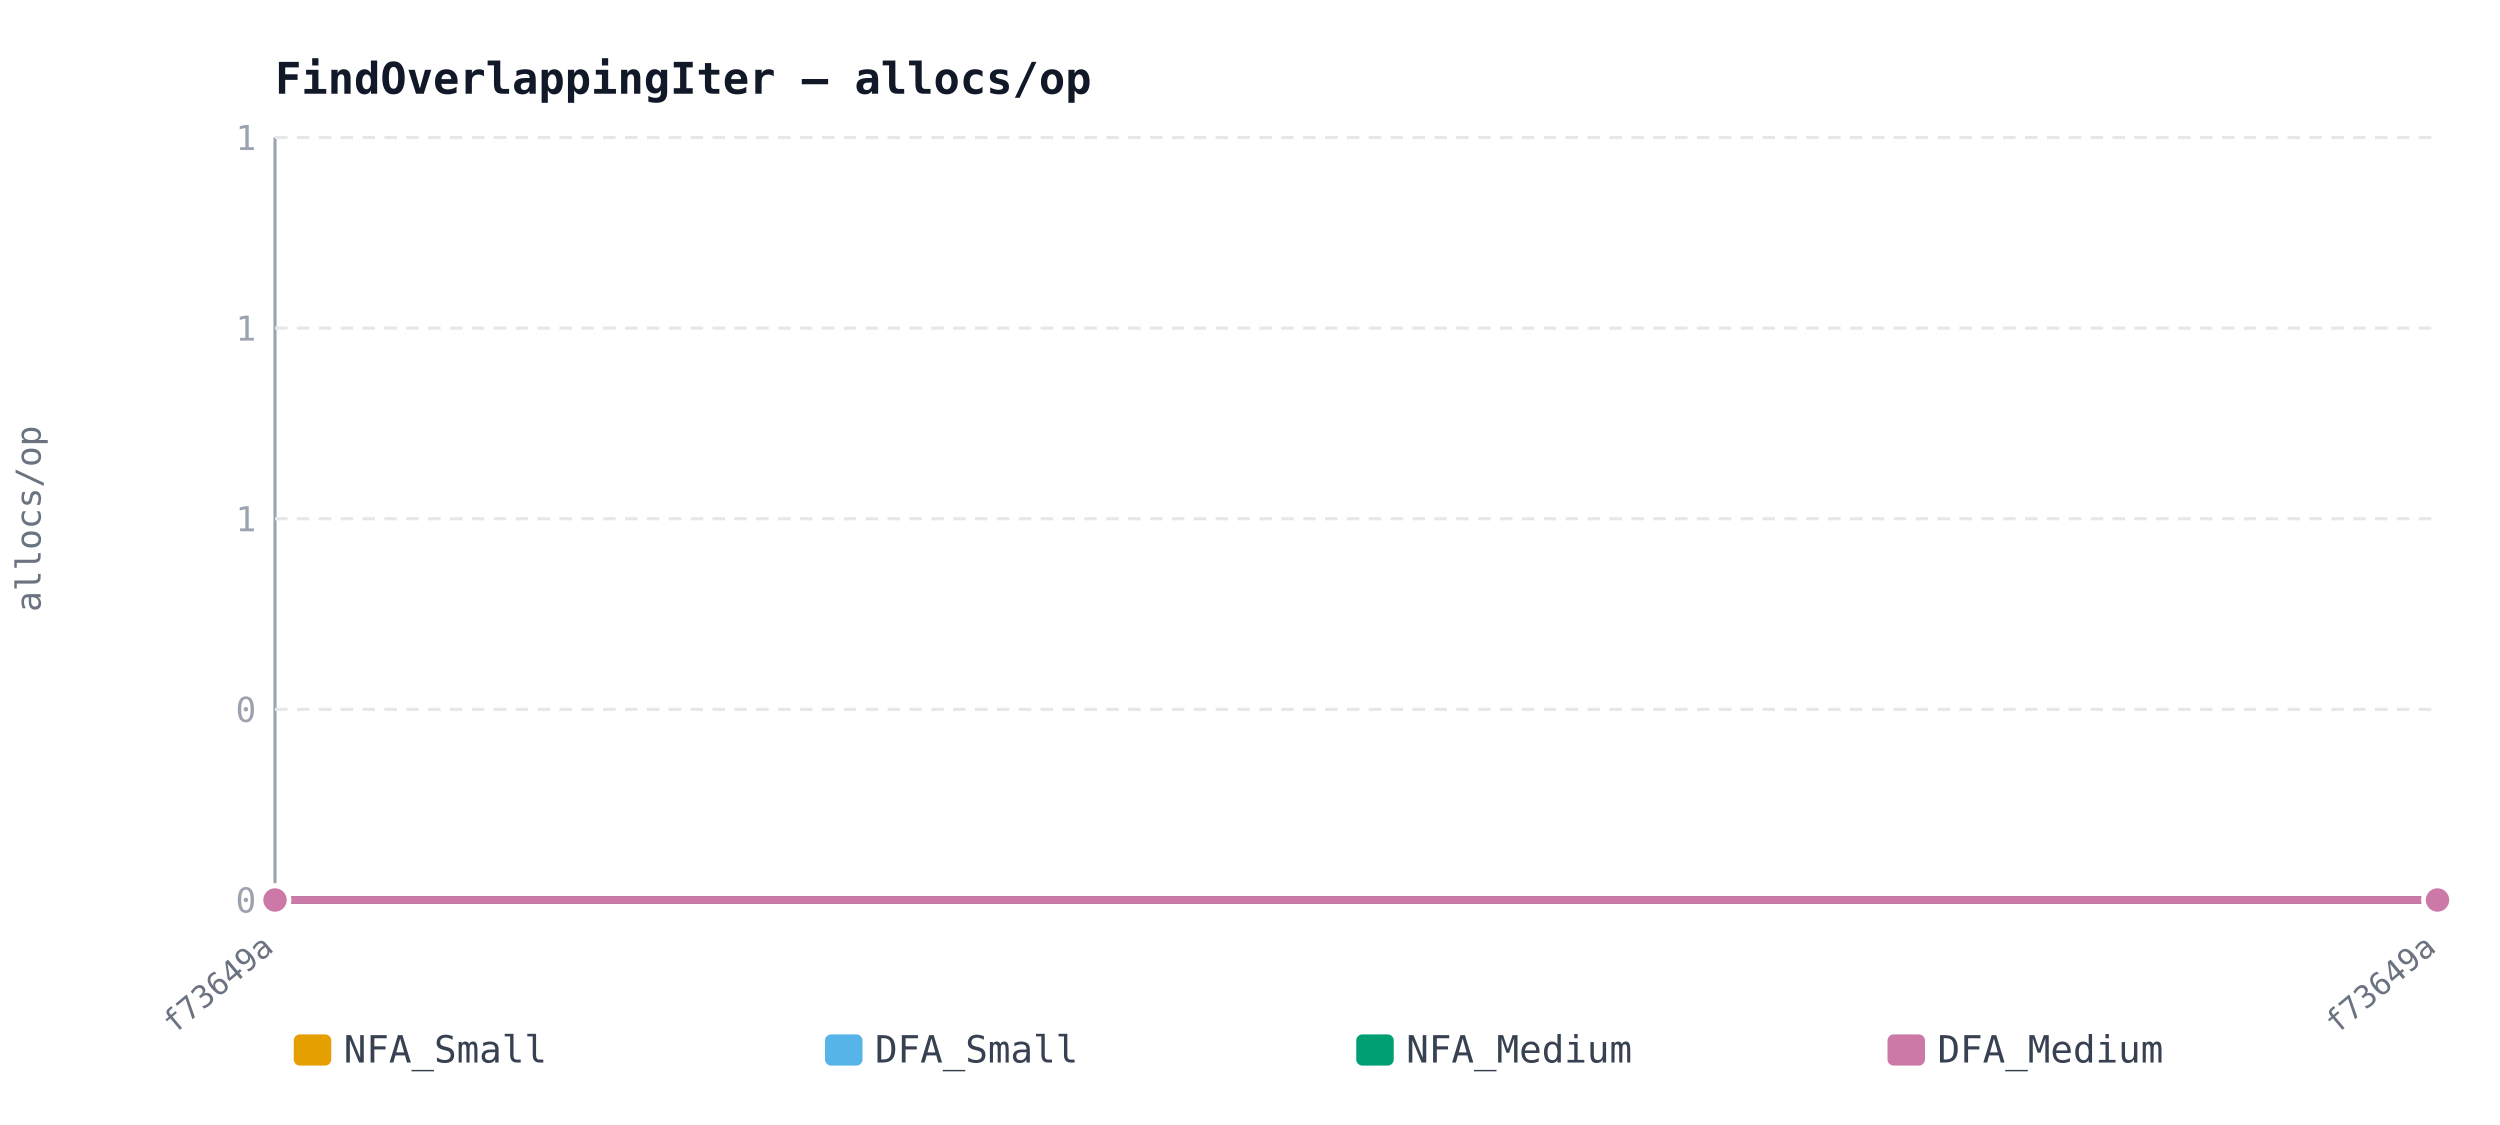
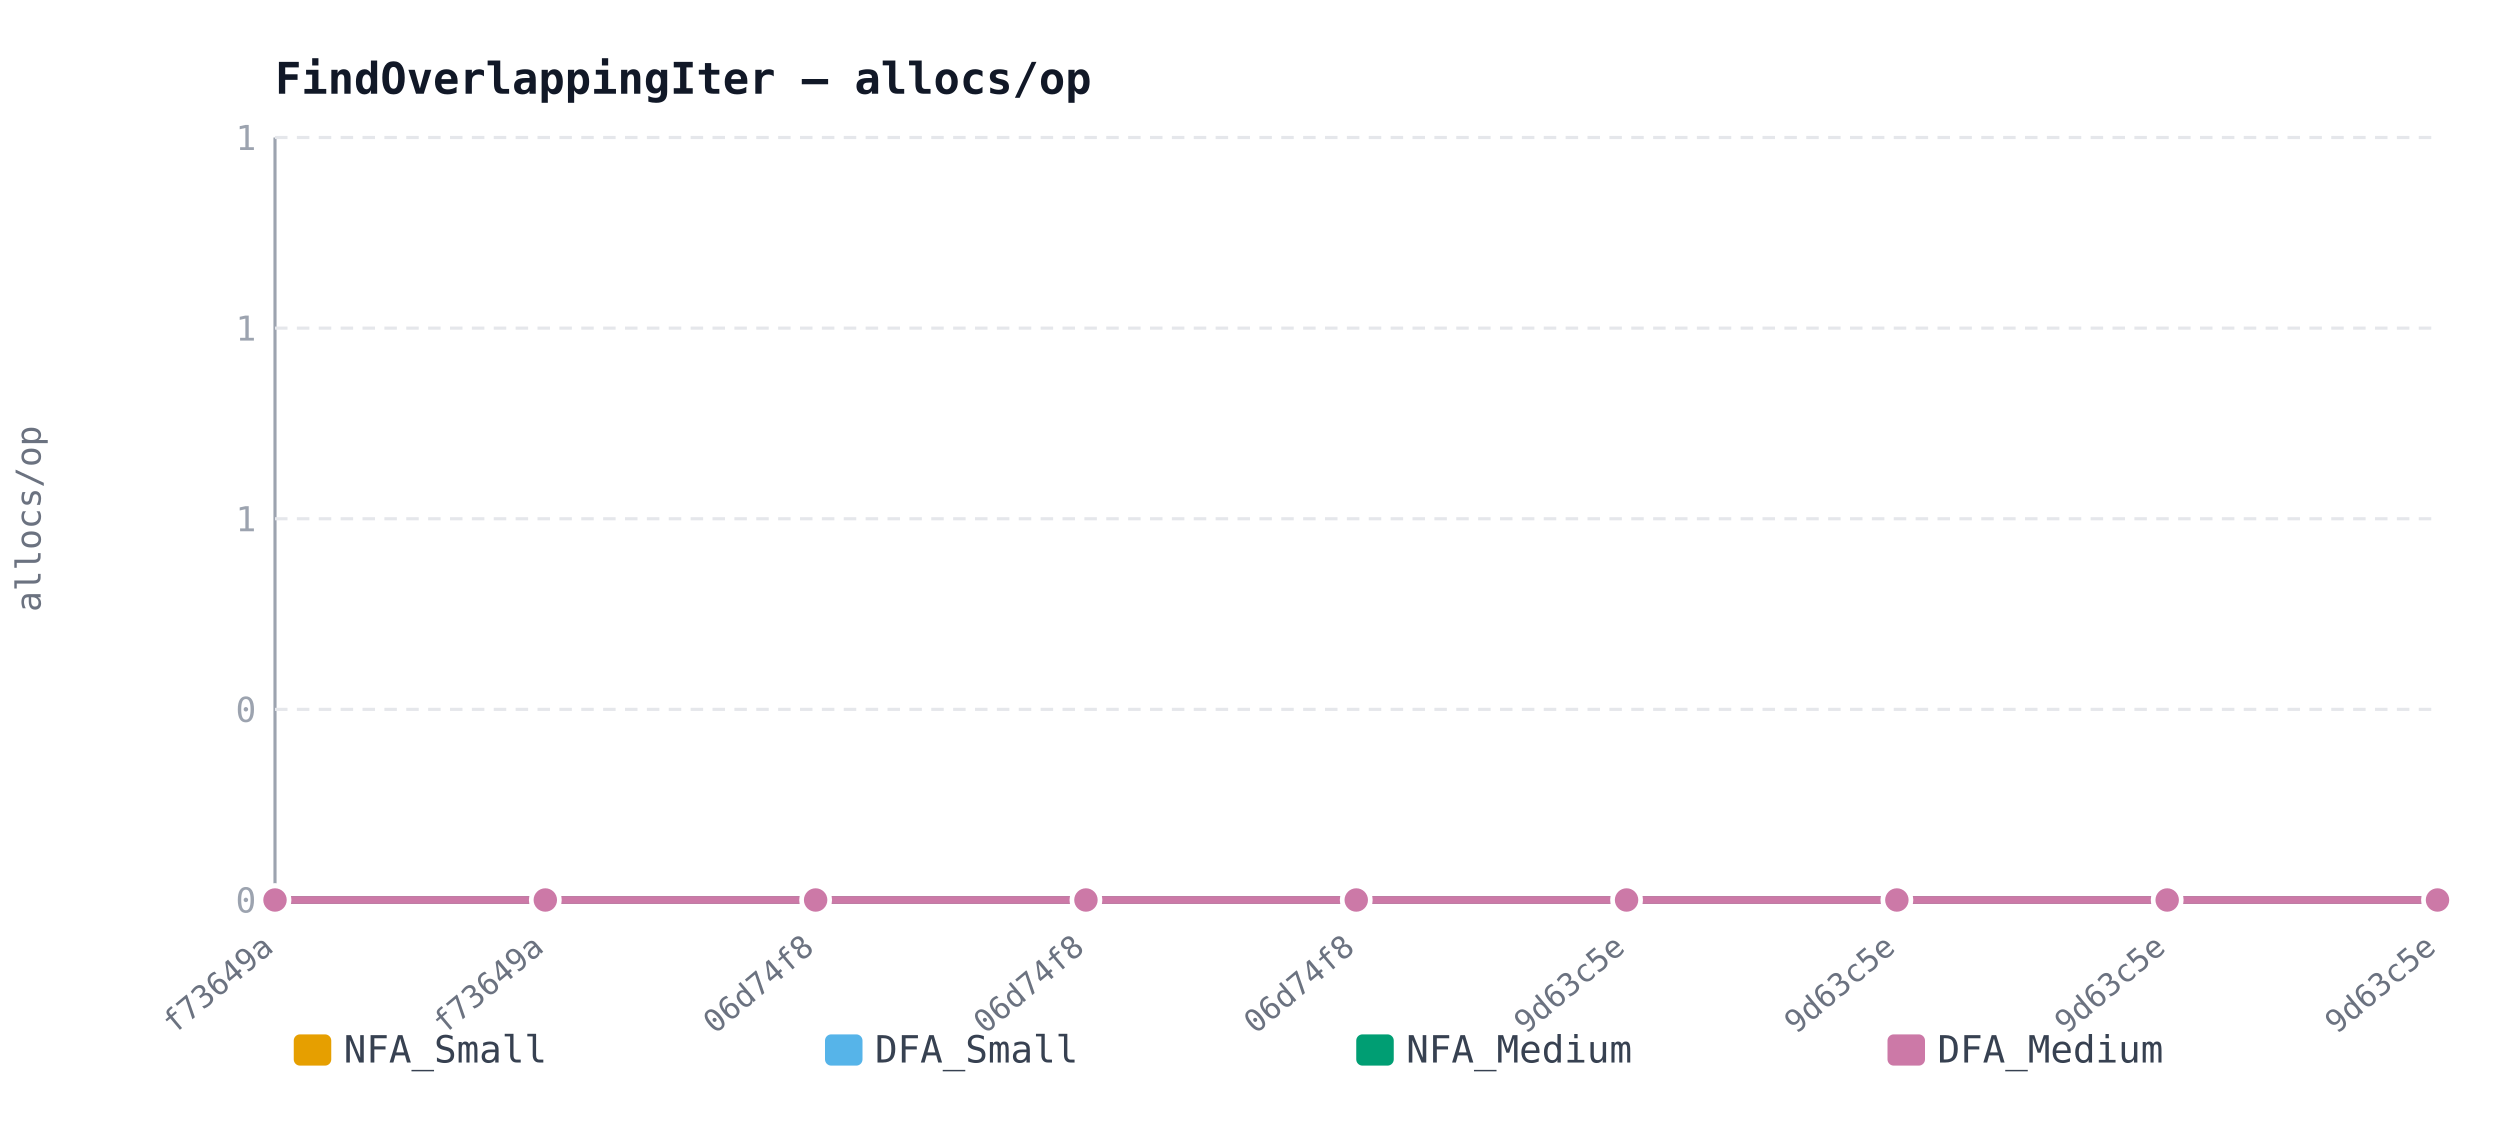
<svg xmlns="http://www.w3.org/2000/svg" viewBox="0 0 800 360" width="800" height="360">
  <style>
    text { font-family: ui-monospace, 'SFMono-Regular', Menlo, monospace; }
  </style>
  <rect width="800" height="360" fill="#ffffff" />
  <text x="88" y="30" font-size="14" font-weight="600" fill="#111827">FindOverlappingIter  —  allocs/op</text>
  <line x1="88" y1="44" x2="88" y2="289" stroke="#9ca3af" stroke-width="1" />
  <line x1="87" y1="288" x2="780" y2="288" stroke="#9ca3af" stroke-width="1" />
  <line x1="88" y1="288.00" x2="780" y2="288.00" stroke="#e5e7eb" stroke-dasharray="4 3" stroke-width="1" />
  <text x="82" y="292.00" text-anchor="end" font-size="11" fill="#9ca3af">0</text>
  <line x1="88" y1="227.00" x2="780" y2="227.00" stroke="#e5e7eb" stroke-dasharray="4 3" stroke-width="1" />
  <text x="82" y="231.00" text-anchor="end" font-size="11" fill="#9ca3af">0</text>
  <line x1="88" y1="166.00" x2="780" y2="166.00" stroke="#e5e7eb" stroke-dasharray="4 3" stroke-width="1" />
  <text x="82" y="170.00" text-anchor="end" font-size="11" fill="#9ca3af">1</text>
  <line x1="88" y1="105.00" x2="780" y2="105.00" stroke="#e5e7eb" stroke-dasharray="4 3" stroke-width="1" />
  <text x="82" y="109.00" text-anchor="end" font-size="11" fill="#9ca3af">1</text>
  <line x1="88" y1="44.00" x2="780" y2="44.00" stroke="#e5e7eb" stroke-dasharray="4 3" stroke-width="1" />
  <text x="82" y="48.00" text-anchor="end" font-size="11" fill="#9ca3af">1</text>
  <text x="13" y="166.00" text-anchor="middle" font-size="11" fill="#6b7280" transform="rotate(-90 13 166.00)">allocs/op</text>
  <text x="88.00" y="304" text-anchor="end" font-size="10" fill="#6b7280" transform="rotate(-40 88.00 304)">f73649a</text>
-   <text x="780.00" y="304" text-anchor="end" font-size="10" fill="#6b7280" transform="rotate(-40 780.00 304)">f73649a</text>
-   <path d="M 88.00 288.00 L 780.00 288.00" fill="none" stroke="#e69f00" stroke-width="2.5" stroke-linejoin="round" stroke-linecap="round" />
+   <text x="174.50" y="304" text-anchor="end" font-size="10" fill="#6b7280" transform="rotate(-40 174.50 304)">f73649a</text>
+   <text x="261.00" y="304" text-anchor="end" font-size="10" fill="#6b7280" transform="rotate(-40 261.00 304)">06d74f8</text>
+   <text x="347.50" y="304" text-anchor="end" font-size="10" fill="#6b7280" transform="rotate(-40 347.50 304)">06d74f8</text>
+   <text x="434.00" y="304" text-anchor="end" font-size="10" fill="#6b7280" transform="rotate(-40 434.00 304)">06d74f8</text>
+   <text x="520.50" y="304" text-anchor="end" font-size="10" fill="#6b7280" transform="rotate(-40 520.50 304)">9d63c5e</text>
+   <text x="607.00" y="304" text-anchor="end" font-size="10" fill="#6b7280" transform="rotate(-40 607.00 304)">9d63c5e</text>
+   <text x="693.50" y="304" text-anchor="end" font-size="10" fill="#6b7280" transform="rotate(-40 693.50 304)">9d63c5e</text>
+   <text x="780.00" y="304" text-anchor="end" font-size="10" fill="#6b7280" transform="rotate(-40 780.00 304)">9d63c5e</text>
+   <path d="M 88.00 288.00 L 174.50 288.00 L 261.00 288.00 L 347.50 288.00 L 434.00 288.00 L 520.50 288.00 L 607.00 288.00 L 693.50 288.00 L 780.00 288.00" fill="none" stroke="#e69f00" stroke-width="2.5" stroke-linejoin="round" stroke-linecap="round" />
  <circle cx="88.00" cy="288.00" r="4.5" fill="#e69f00" stroke="white" stroke-width="1.5">
+         </circle>
+   <circle cx="174.50" cy="288.00" r="4.5" fill="#e69f00" stroke="white" stroke-width="1.5">
+         </circle>
+   <circle cx="261.00" cy="288.00" r="4.5" fill="#e69f00" stroke="white" stroke-width="1.5">
+         </circle>
+   <circle cx="347.50" cy="288.00" r="4.5" fill="#e69f00" stroke="white" stroke-width="1.5">
+         </circle>
+   <circle cx="434.00" cy="288.00" r="4.5" fill="#e69f00" stroke="white" stroke-width="1.5">
+         </circle>
+   <circle cx="520.50" cy="288.00" r="4.5" fill="#e69f00" stroke="white" stroke-width="1.5">
+         </circle>
+   <circle cx="607.00" cy="288.00" r="4.5" fill="#e69f00" stroke="white" stroke-width="1.5">
+         </circle>
+   <circle cx="693.50" cy="288.00" r="4.5" fill="#e69f00" stroke="white" stroke-width="1.5">
        </circle>
  <circle cx="780.00" cy="288.00" r="4.5" fill="#e69f00" stroke="white" stroke-width="1.5">
        </circle>
-   <path d="M 88.00 288.00 L 780.00 288.00" fill="none" stroke="#56b4e9" stroke-width="2.5" stroke-linejoin="round" stroke-linecap="round" />
+   <path d="M 88.00 288.00 L 174.50 288.00 L 261.00 288.00 L 347.50 288.00 L 434.00 288.00 L 520.50 288.00 L 607.00 288.00 L 693.50 288.00 L 780.00 288.00" fill="none" stroke="#56b4e9" stroke-width="2.5" stroke-linejoin="round" stroke-linecap="round" />
  <circle cx="88.00" cy="288.00" r="4.5" fill="#56b4e9" stroke="white" stroke-width="1.5">
+         </circle>
+   <circle cx="174.50" cy="288.00" r="4.5" fill="#56b4e9" stroke="white" stroke-width="1.5">
+         </circle>
+   <circle cx="261.00" cy="288.00" r="4.5" fill="#56b4e9" stroke="white" stroke-width="1.5">
+         </circle>
+   <circle cx="347.50" cy="288.00" r="4.5" fill="#56b4e9" stroke="white" stroke-width="1.5">
+         </circle>
+   <circle cx="434.00" cy="288.00" r="4.5" fill="#56b4e9" stroke="white" stroke-width="1.5">
+         </circle>
+   <circle cx="520.50" cy="288.00" r="4.5" fill="#56b4e9" stroke="white" stroke-width="1.5">
+         </circle>
+   <circle cx="607.00" cy="288.00" r="4.5" fill="#56b4e9" stroke="white" stroke-width="1.5">
+         </circle>
+   <circle cx="693.50" cy="288.00" r="4.5" fill="#56b4e9" stroke="white" stroke-width="1.5">
        </circle>
  <circle cx="780.00" cy="288.00" r="4.5" fill="#56b4e9" stroke="white" stroke-width="1.5">
        </circle>
-   <path d="M 88.00 288.00 L 780.00 288.00" fill="none" stroke="#009e73" stroke-width="2.5" stroke-linejoin="round" stroke-linecap="round" />
+   <path d="M 88.00 288.00 L 174.50 288.00 L 261.00 288.00 L 347.50 288.00 L 434.00 288.00 L 520.50 288.00 L 607.00 288.00 L 693.50 288.00 L 780.00 288.00" fill="none" stroke="#009e73" stroke-width="2.5" stroke-linejoin="round" stroke-linecap="round" />
  <circle cx="88.00" cy="288.00" r="4.5" fill="#009e73" stroke="white" stroke-width="1.5">
+         </circle>
+   <circle cx="174.50" cy="288.00" r="4.5" fill="#009e73" stroke="white" stroke-width="1.5">
+         </circle>
+   <circle cx="261.00" cy="288.00" r="4.5" fill="#009e73" stroke="white" stroke-width="1.5">
+         </circle>
+   <circle cx="347.50" cy="288.00" r="4.5" fill="#009e73" stroke="white" stroke-width="1.5">
+         </circle>
+   <circle cx="434.00" cy="288.00" r="4.5" fill="#009e73" stroke="white" stroke-width="1.5">
+         </circle>
+   <circle cx="520.50" cy="288.00" r="4.5" fill="#009e73" stroke="white" stroke-width="1.5">
+         </circle>
+   <circle cx="607.00" cy="288.00" r="4.5" fill="#009e73" stroke="white" stroke-width="1.5">
+         </circle>
+   <circle cx="693.50" cy="288.00" r="4.5" fill="#009e73" stroke="white" stroke-width="1.5">
        </circle>
  <circle cx="780.00" cy="288.00" r="4.5" fill="#009e73" stroke="white" stroke-width="1.5">
        </circle>
-   <path d="M 88.00 288.00 L 780.00 288.00" fill="none" stroke="#cc79a7" stroke-width="2.5" stroke-linejoin="round" stroke-linecap="round" />
+   <path d="M 88.00 288.00 L 174.50 288.00 L 261.00 288.00 L 347.50 288.00 L 434.00 288.00 L 520.50 288.00 L 607.00 288.00 L 693.50 288.00 L 780.00 288.00" fill="none" stroke="#cc79a7" stroke-width="2.5" stroke-linejoin="round" stroke-linecap="round" />
  <circle cx="88.00" cy="288.00" r="4.5" fill="#cc79a7" stroke="white" stroke-width="1.5">
+         </circle>
+   <circle cx="174.50" cy="288.00" r="4.5" fill="#cc79a7" stroke="white" stroke-width="1.5">
+         </circle>
+   <circle cx="261.00" cy="288.00" r="4.5" fill="#cc79a7" stroke="white" stroke-width="1.5">
+         </circle>
+   <circle cx="347.50" cy="288.00" r="4.5" fill="#cc79a7" stroke="white" stroke-width="1.5">
+         </circle>
+   <circle cx="434.00" cy="288.00" r="4.5" fill="#cc79a7" stroke="white" stroke-width="1.5">
+         </circle>
+   <circle cx="520.50" cy="288.00" r="4.5" fill="#cc79a7" stroke="white" stroke-width="1.5">
+         </circle>
+   <circle cx="607.00" cy="288.00" r="4.5" fill="#cc79a7" stroke="white" stroke-width="1.5">
+         </circle>
+   <circle cx="693.50" cy="288.00" r="4.5" fill="#cc79a7" stroke="white" stroke-width="1.5">
        </circle>
  <circle cx="780.00" cy="288.00" r="4.5" fill="#cc79a7" stroke="white" stroke-width="1.5">
        </circle>
  <rect x="94" y="331" width="12" height="10" rx="2" fill="#e69f00" />
  <text x="110" y="340" font-size="12" fill="#374151">NFA_Small</text>
  <rect x="264" y="331" width="12" height="10" rx="2" fill="#56b4e9" />
  <text x="280" y="340" font-size="12" fill="#374151">DFA_Small</text>
  <rect x="434" y="331" width="12" height="10" rx="2" fill="#009e73" />
  <text x="450" y="340" font-size="12" fill="#374151">NFA_Medium</text>
  <rect x="604" y="331" width="12" height="10" rx="2" fill="#cc79a7" />
  <text x="620" y="340" font-size="12" fill="#374151">DFA_Medium</text>
</svg>
